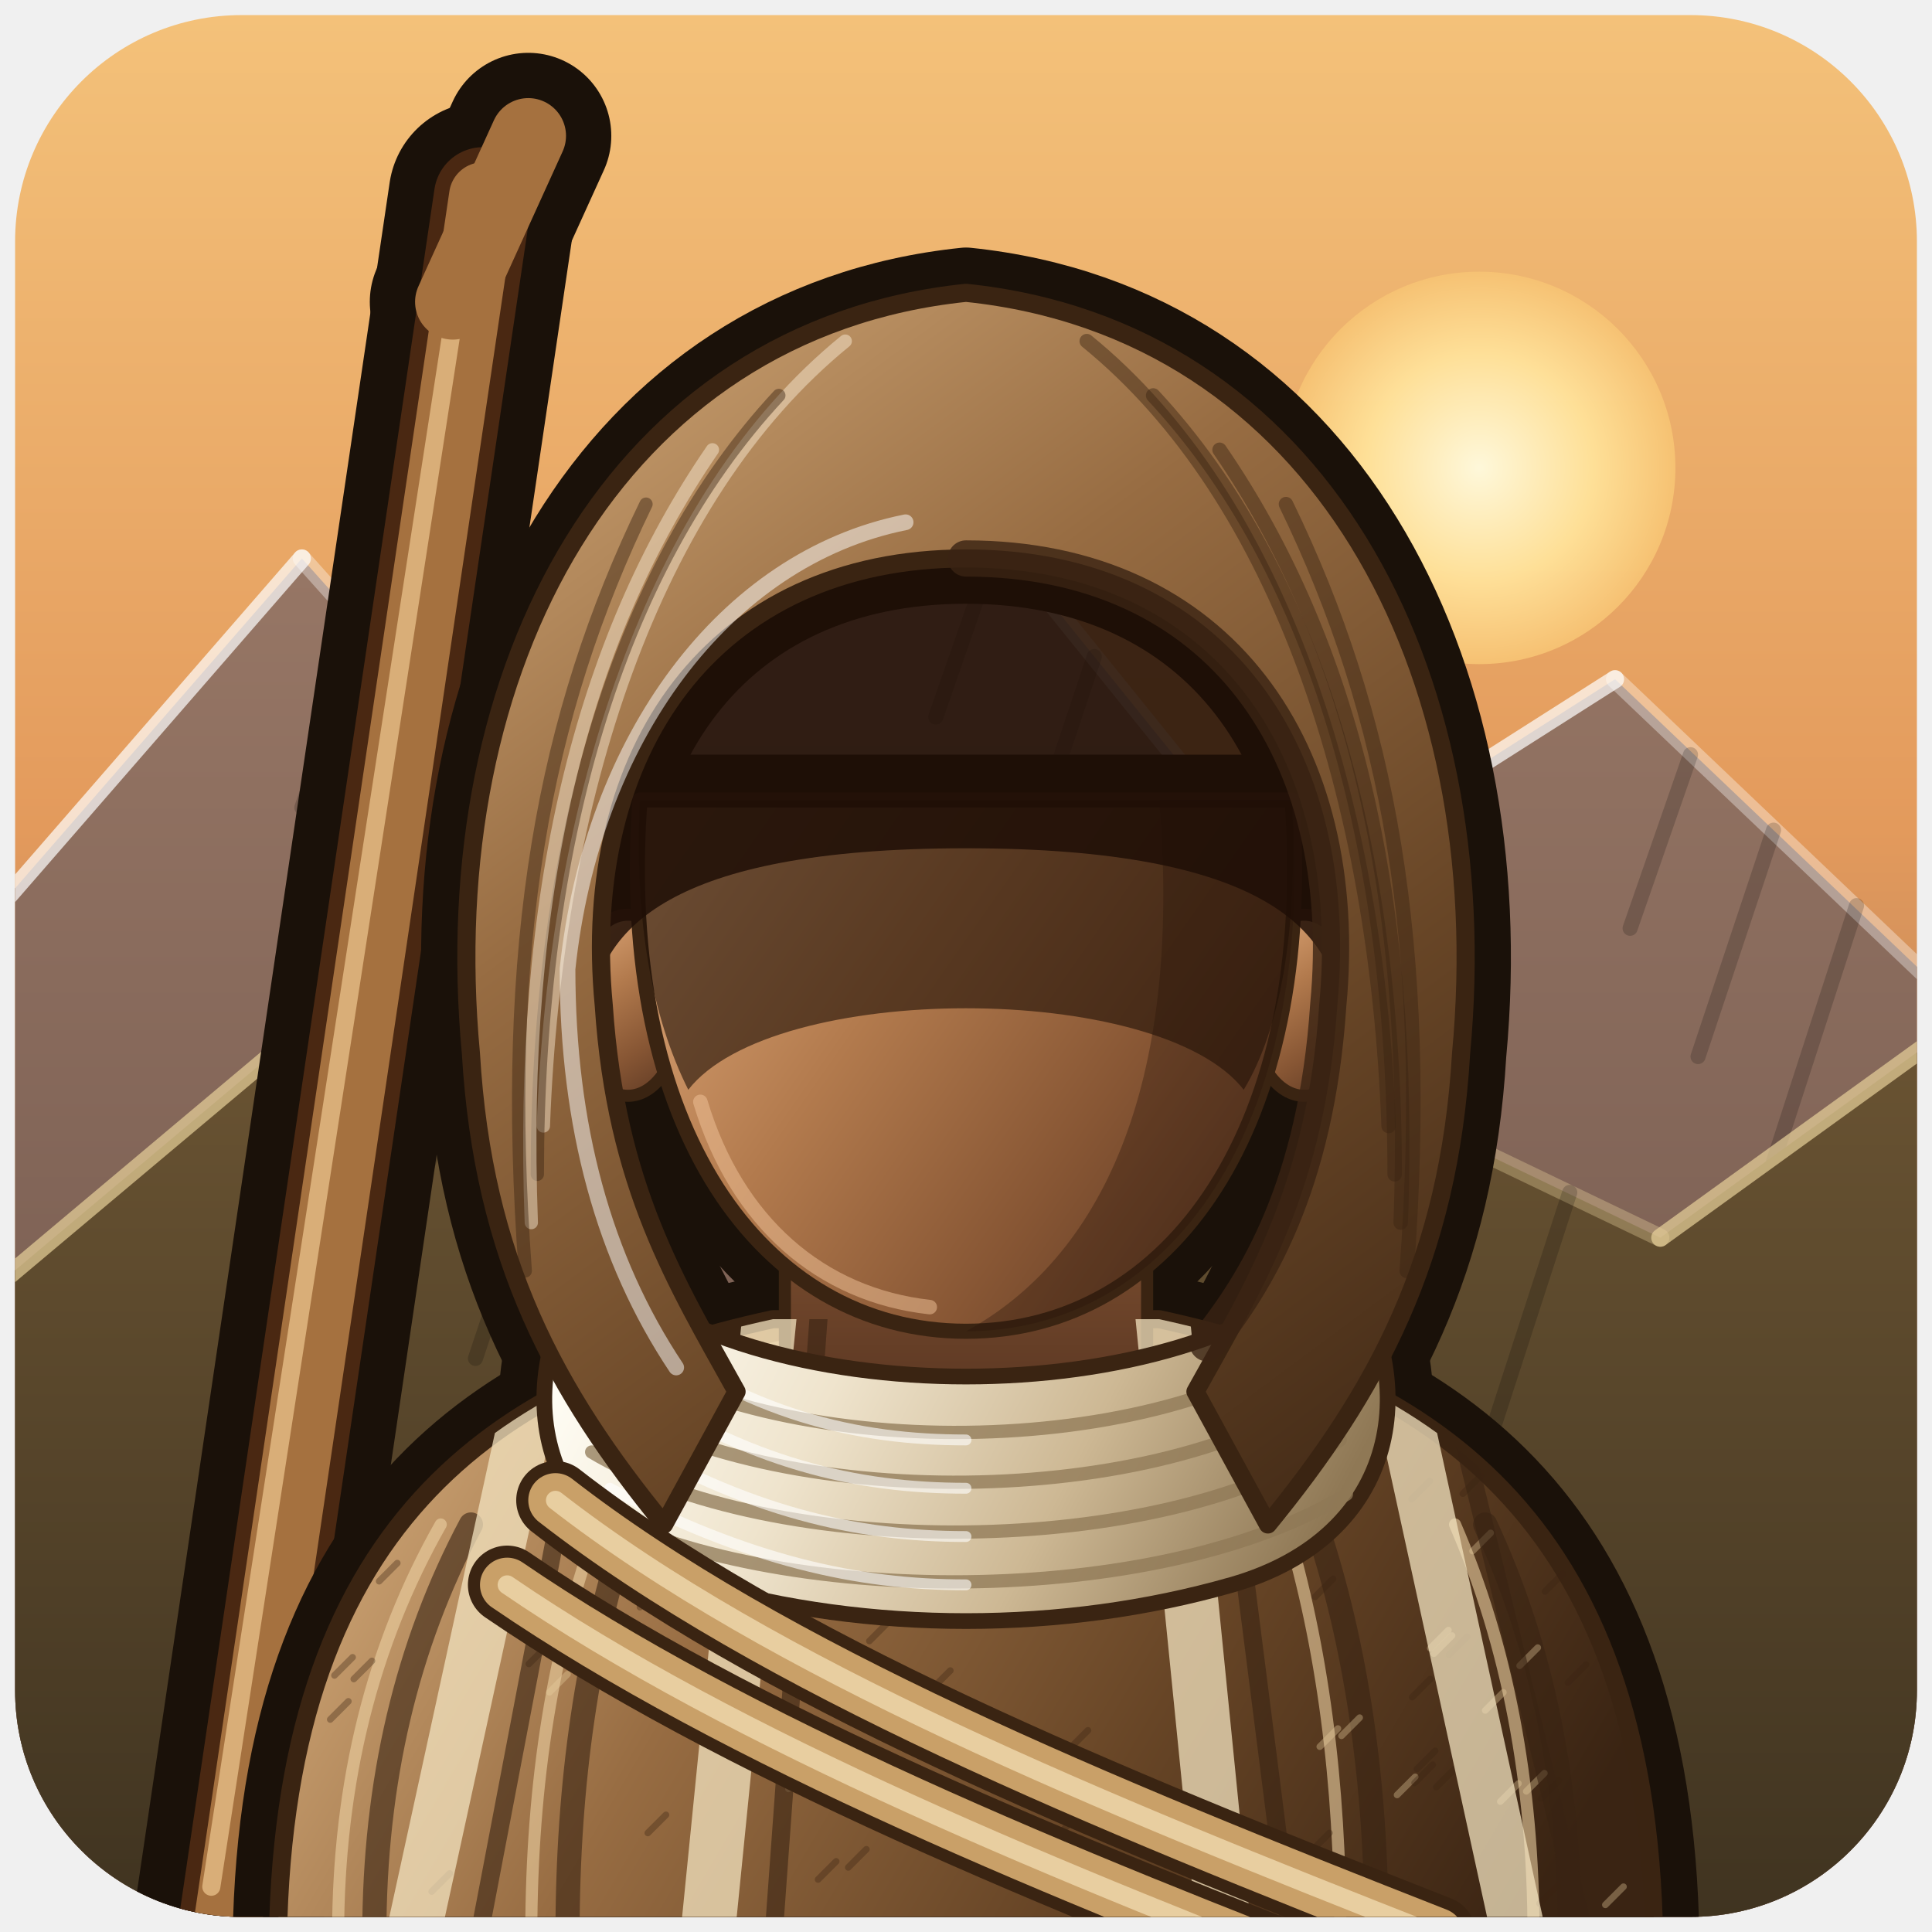
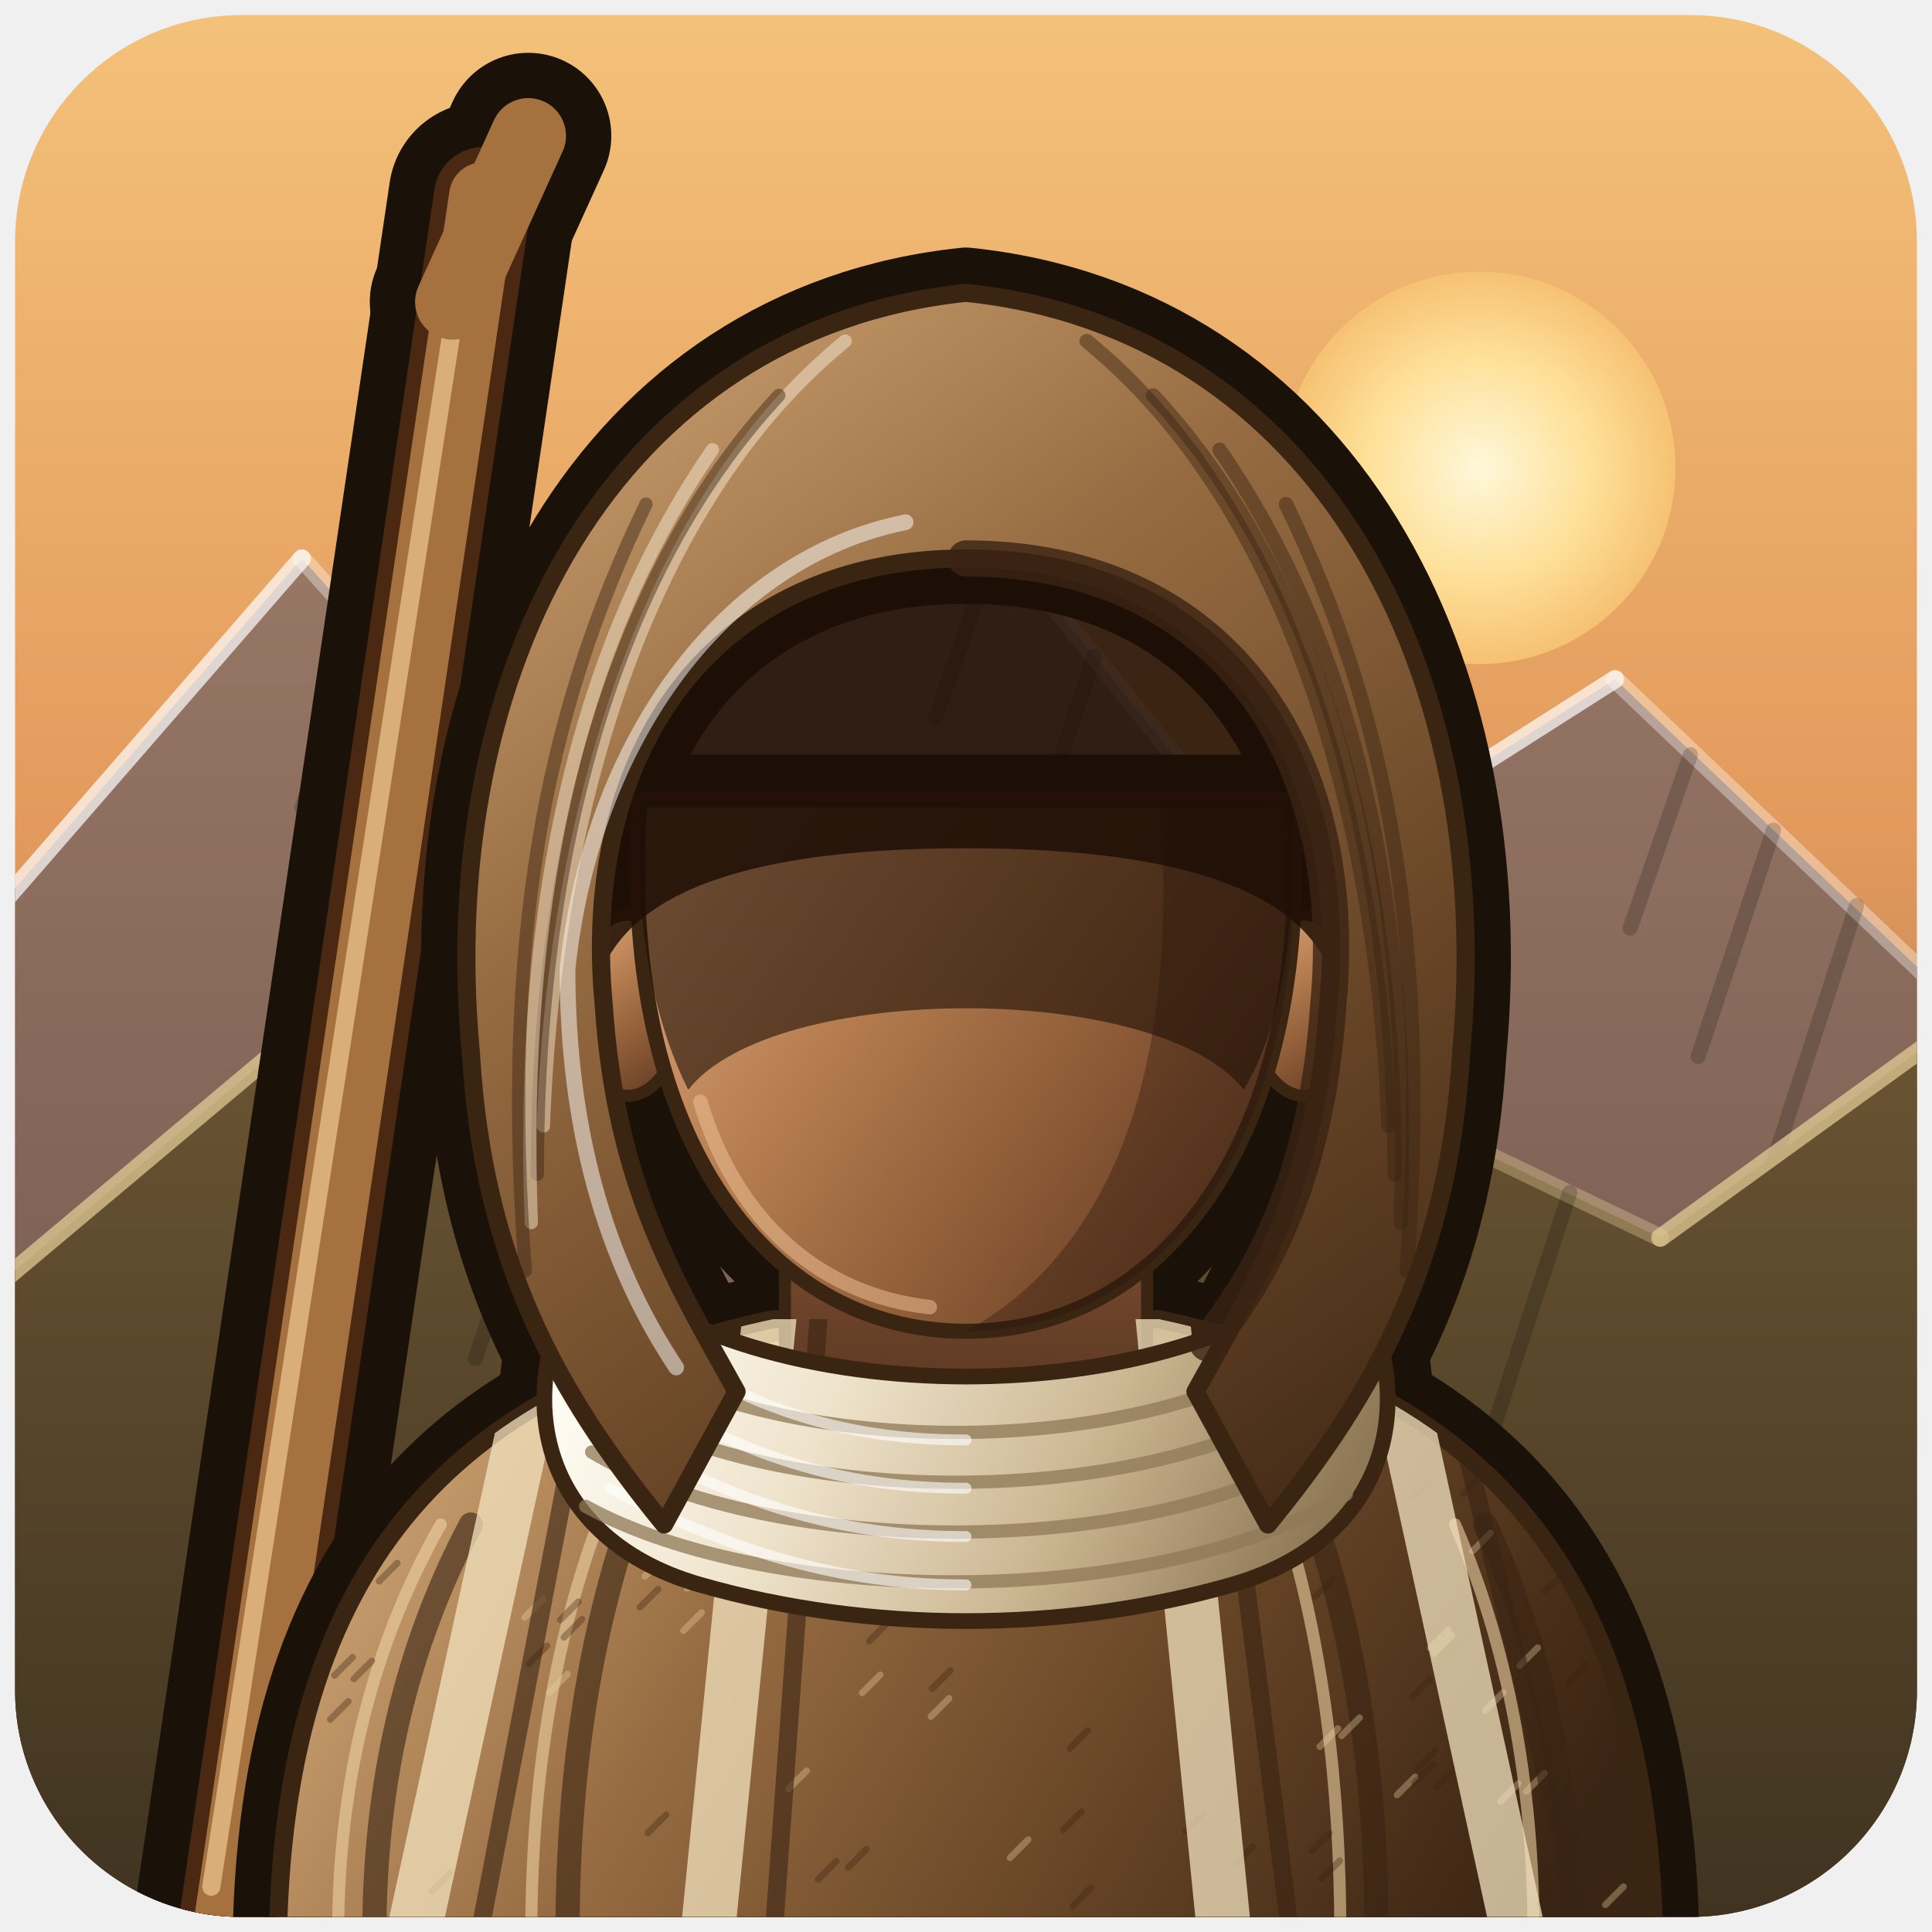
<svg xmlns="http://www.w3.org/2000/svg" viewBox="0 0 256 256" width="256" height="256">
  <defs>
    <linearGradient id="g1" gradientUnits="userSpaceOnUse" x1="0" y1="0" x2="0" y2="220">
      <stop offset="0" stop-color="#f4c27a" />
      <stop offset="0.5" stop-color="#e39a5c" />
      <stop offset="1" stop-color="#8b6a58" />
    </linearGradient>
    <radialGradient id="g2" gradientUnits="userSpaceOnUse" cx="196" cy="62" r="30">
      <stop offset="0" stop-color="#fffbe0" />
      <stop offset="0.5" stop-color="#ffe29a" />
      <stop offset="1" stop-color="#f3b765" />
    </radialGradient>
    <linearGradient id="g3" gradientUnits="userSpaceOnUse" x1="0" y1="56" x2="0" y2="256">
      <stop offset="0" stop-color="#9b7a68" />
      <stop offset="1" stop-color="#6a5148" />
    </linearGradient>
    <linearGradient id="g4" gradientUnits="userSpaceOnUse" x1="0" y1="128" x2="0" y2="256">
      <stop offset="0" stop-color="#6d5634" />
      <stop offset="1" stop-color="#3f3320" />
    </linearGradient>
    <linearGradient id="g5" gradientUnits="userSpaceOnUse" x1="40" y1="150" x2="220" y2="256">
      <stop offset="0" stop-color="#cfa676" />
      <stop offset="0.333" stop-color="#976c42" />
      <stop offset="0.667" stop-color="#674526" />
      <stop offset="1" stop-color="#3a2413" />
    </linearGradient>
    <clipPath id="g6">
      <path d="M14 262C14 190 50 166 96 156H160C206 166 242 190 242 262z" />
    </clipPath>
    <linearGradient id="g7" gradientUnits="userSpaceOnUse" x1="0" y1="128" x2="0" y2="176">
      <stop offset="0" stop-color="#875634" />
      <stop offset="1" stop-color="#553320" />
    </linearGradient>
    <linearGradient id="g8" gradientUnits="userSpaceOnUse" x1="63" y1="92" x2="81" y2="120">
      <stop offset="0" stop-color="#d9a273" />
      <stop offset="0.333" stop-color="#b27a4d" />
      <stop offset="0.667" stop-color="#875634" />
      <stop offset="1" stop-color="#553320" />
    </linearGradient>
    <linearGradient id="g9" gradientUnits="userSpaceOnUse" x1="175" y1="92" x2="193" y2="120">
      <stop offset="0" stop-color="#d9a273" />
      <stop offset="0.333" stop-color="#b27a4d" />
      <stop offset="0.667" stop-color="#875634" />
      <stop offset="1" stop-color="#553320" />
    </linearGradient>
    <linearGradient id="g10" gradientUnits="userSpaceOnUse" x1="80" y1="80" x2="180" y2="150">
      <stop offset="0" stop-color="#d9a273" />
      <stop offset="0.333" stop-color="#b27a4d" />
      <stop offset="0.667" stop-color="#875634" />
      <stop offset="1" stop-color="#553320" />
    </linearGradient>
    <linearGradient id="g11" gradientUnits="userSpaceOnUse" x1="70" y1="146" x2="180" y2="204">
      <stop offset="0" stop-color="#fffdf5" />
      <stop offset="0.333" stop-color="#efe4cd" />
      <stop offset="0.667" stop-color="#cdb894" />
      <stop offset="1" stop-color="#8f7855" />
    </linearGradient>
    <linearGradient id="g12" gradientUnits="userSpaceOnUse" x1="50" y1="-10" x2="206" y2="200">
      <stop offset="0" stop-color="#cfa676" />
      <stop offset="0.333" stop-color="#976c42" />
      <stop offset="0.667" stop-color="#674526" />
      <stop offset="1" stop-color="#3a2413" />
    </linearGradient>
    <clipPath id="g13">
      <path d="M32.0 2.0h192.0a30 30 0 0 1 30 30v192.0a30 30 0 0 1 -30 30h-192.0a30 30 0 0 1 -30 -30v-192.0a30 30 0 0 1 30 -30z" />
    </clipPath>
  </defs>
  <g clip-path="url(#g13)">
    <g transform="translate(0.00 0.00) scale(1.0)">
      <g fill="#1a1109" stroke="#1a1109" stroke-linejoin="round" stroke-linecap="round" />
      <path d="M0 0H256V256H0z" fill="url(#g1)" />
      <path d="M170.00 62.00a26.00 26.00 0 1 0 52.00 0a26.00 26.00 0 1 0 -52.00 0z" fill="url(#g2)" fill-opacity="0.95" />
      <path d="M0 256L0 120L40 74L74 112L120 56L170 118L214 90L256 130L256 256z" fill="url(#g3)" />
      <path d="M0 120L40 74" fill="none" stroke="#ffffff" stroke-width="2.4" stroke-linecap="round" stroke-linejoin="round" stroke-opacity="0.7" />
      <path d="M40 74L74 112" fill="none" stroke="#ffffff" stroke-width="2.4" stroke-linecap="round" stroke-linejoin="round" stroke-opacity="0.35" />
      <path d="M48 84l-8 23" fill="none" stroke="#000000" stroke-width="2" stroke-linecap="round" stroke-linejoin="round" stroke-opacity="0.18" />
      <path d="M57 93l-10 30" fill="none" stroke="#000000" stroke-width="2" stroke-linecap="round" stroke-linejoin="round" stroke-opacity="0.18" />
      <path d="M66 102l-12 37" fill="none" stroke="#000000" stroke-width="2" stroke-linecap="round" stroke-linejoin="round" stroke-opacity="0.18" />
      <path d="M74 112L120 56" fill="none" stroke="#ffffff" stroke-width="2.4" stroke-linecap="round" stroke-linejoin="round" stroke-opacity="0.7" />
      <path d="M120 56L170 118" fill="none" stroke="#ffffff" stroke-width="2.4" stroke-linecap="round" stroke-linejoin="round" stroke-opacity="0.35" />
      <path d="M132 72l-8 23" fill="none" stroke="#000000" stroke-width="2" stroke-linecap="round" stroke-linejoin="round" stroke-opacity="0.18" />
      <path d="M145 87l-10 30" fill="none" stroke="#000000" stroke-width="2" stroke-linecap="round" stroke-linejoin="round" stroke-opacity="0.18" />
      <path d="M158 102l-12 37" fill="none" stroke="#000000" stroke-width="2" stroke-linecap="round" stroke-linejoin="round" stroke-opacity="0.18" />
      <path d="M170 118L214 90" fill="none" stroke="#ffffff" stroke-width="2.4" stroke-linecap="round" stroke-linejoin="round" stroke-opacity="0.7" />
      <path d="M214 90L256 130" fill="none" stroke="#ffffff" stroke-width="2.4" stroke-linecap="round" stroke-linejoin="round" stroke-opacity="0.35" />
      <path d="M224 100l-8 23" fill="none" stroke="#000000" stroke-width="2" stroke-linecap="round" stroke-linejoin="round" stroke-opacity="0.18" />
      <path d="M235 110l-10 30" fill="none" stroke="#000000" stroke-width="2" stroke-linecap="round" stroke-linejoin="round" stroke-opacity="0.18" />
      <path d="M246 120l-12 37" fill="none" stroke="#000000" stroke-width="2" stroke-linecap="round" stroke-linejoin="round" stroke-opacity="0.18" />
      <path d="M0 256L0 170L50 128L96 172L170 140L220 164L256 138L256 256z" fill="url(#g4)" />
      <path d="M0 170L50 128" fill="none" stroke="#e8d29a" stroke-width="2.4" stroke-linecap="round" stroke-linejoin="round" stroke-opacity="0.7" />
      <path d="M50 128L96 172" fill="none" stroke="#e8d29a" stroke-width="2.4" stroke-linecap="round" stroke-linejoin="round" stroke-opacity="0.35" />
      <path d="M62 139l-8 23" fill="none" stroke="#000000" stroke-width="2" stroke-linecap="round" stroke-linejoin="round" stroke-opacity="0.18" />
      <path d="M73 150l-10 30" fill="none" stroke="#000000" stroke-width="2" stroke-linecap="round" stroke-linejoin="round" stroke-opacity="0.18" />
      <path d="M84 161l-12 37" fill="none" stroke="#000000" stroke-width="2" stroke-linecap="round" stroke-linejoin="round" stroke-opacity="0.18" />
      <path d="M96 172L170 140" fill="none" stroke="#e8d29a" stroke-width="2.4" stroke-linecap="round" stroke-linejoin="round" stroke-opacity="0.7" />
      <path d="M170 140L220 164" fill="none" stroke="#e8d29a" stroke-width="2.4" stroke-linecap="round" stroke-linejoin="round" stroke-opacity="0.35" />
      <path d="M182 146l-8 23" fill="none" stroke="#000000" stroke-width="2" stroke-linecap="round" stroke-linejoin="round" stroke-opacity="0.18" />
      <path d="M195 152l-10 30" fill="none" stroke="#000000" stroke-width="2" stroke-linecap="round" stroke-linejoin="round" stroke-opacity="0.18" />
      <path d="M208 158l-12 37" fill="none" stroke="#000000" stroke-width="2" stroke-linecap="round" stroke-linejoin="round" stroke-opacity="0.18" />
      <path d="M220 164L256 138" fill="none" stroke="#e8d29a" stroke-width="2.4" stroke-linecap="round" stroke-linejoin="round" stroke-opacity="0.7" />
      <g fill="#1a1109" stroke="#1a1109" stroke-linejoin="round" stroke-linecap="round">
        <path d="M30 256L64 26" fill="none" stroke-width="25" />
        <path d="M60 40L70 18" fill="none" stroke-width="22" />
      </g>
      <path d="M30 256L64 26" fill="none" stroke="#4a2812" stroke-width="13" stroke-linecap="round" stroke-linejoin="round" />
      <path d="M30 256L64 26" fill="none" stroke="#a5713f" stroke-width="9" stroke-linecap="round" stroke-linejoin="round" />
      <path d="M28 250L62 30" fill="none" stroke="#e6bd86" stroke-width="2.4" stroke-linecap="round" stroke-linejoin="round" stroke-opacity="0.8" />
      <path d="M60 40L70 18" fill="none" stroke="#a5713f" stroke-width="10" stroke-linecap="round" stroke-linejoin="round" />
      <g transform="translate(25.6 50) scale(.8)">
        <g fill="#1a1109" stroke="#1a1109" stroke-linejoin="round" stroke-linecap="round">
          <path d="M14 262C14 190 50 166 96 156H160C206 166 242 190 242 262z" stroke-width="15" />
          <path d="M63.00 104.00a9.00 15.00 0 1 0 18.00 0a9.00 15.00 0 1 0 -18.00 0z" stroke-width="15" />
          <path d="M175.00 104.00a9.00 15.00 0 1 0 18.00 0a9.00 15.00 0 1 0 -18.00 0z" stroke-width="15" />
          <path d="M74 70C70 124 94 158 128 158C162 158 186 124 182 70z" stroke-width="15" />
          <path d="M66 146C92 172 164 172 190 146C204 166 200 192 172 200C144 208 112 208 84 200C56 192 52 166 66 146z" stroke-width="15" />
          <path d="M128 -14C70 -8 40 48 46 112C48 146 60 168 78 190L90 168C80 150 70 134 68 104C64 62 86 30 128 30C170 30 192 62 188 104C186 134 176 150 166 168L178 190C196 168 208 146 210 112C216 48 186 -8 128 -14z" stroke-width="15" />
        </g>
        <path d="M14 262C14 190 50 166 96 156H160C206 166 242 190 242 262z" fill="url(#g5)" stroke="#3a2412" stroke-width="3" stroke-linejoin="round" />
        <g clip-path="url(#g6)">
          <path d="M46 190Q30 220 30 258" fill="none" stroke="#3a2413" stroke-width="4" stroke-linecap="round" stroke-linejoin="round" stroke-opacity="0.6" />
        </g>
        <g clip-path="url(#g6)">
          <path d="M41 190Q24 220 24 258" fill="none" stroke="#ecd0a2" stroke-width="2" stroke-linecap="round" stroke-linejoin="round" stroke-opacity="0.6" />
        </g>
        <g clip-path="url(#g6)">
          <path d="M72 190Q62 220 62 258" fill="none" stroke="#3a2413" stroke-width="4" stroke-linecap="round" stroke-linejoin="round" stroke-opacity="0.6" />
        </g>
        <g clip-path="url(#g6)">
          <path d="M67 190Q56 220 56 258" fill="none" stroke="#ecd0a2" stroke-width="2" stroke-linecap="round" stroke-linejoin="round" stroke-opacity="0.6" />
        </g>
        <g clip-path="url(#g6)">
          <path d="M186 190Q196 220 196 258" fill="none" stroke="#3a2413" stroke-width="4" stroke-linecap="round" stroke-linejoin="round" stroke-opacity="0.6" />
        </g>
        <g clip-path="url(#g6)">
          <path d="M181 190Q190 220 190 258" fill="none" stroke="#ecd0a2" stroke-width="2" stroke-linecap="round" stroke-linejoin="round" stroke-opacity="0.6" />
        </g>
        <g clip-path="url(#g6)">
          <path d="M214 190Q228 220 228 258" fill="none" stroke="#3a2413" stroke-width="4" stroke-linecap="round" stroke-linejoin="round" stroke-opacity="0.6" />
        </g>
        <g clip-path="url(#g6)">
          <path d="M209 190Q222 220 222 258" fill="none" stroke="#ecd0a2" stroke-width="2" stroke-linecap="round" stroke-linejoin="round" stroke-opacity="0.6" />
        </g>
        <g clip-path="url(#g6)">
          <path d="M39.5 250.8l3 -3" fill="none" stroke="#3a2413" stroke-width="1.1" stroke-linecap="round" stroke-linejoin="round" stroke-opacity="0.35" />
        </g>
        <g clip-path="url(#g6)">
          <path d="M199.4 234.8l3 -3" fill="none" stroke="#ecd0a2" stroke-width="1.1" stroke-linecap="round" stroke-linejoin="round" stroke-opacity="0.35" />
        </g>
        <g clip-path="url(#g6)">
          <path d="M55.7 169.6l3 -3" fill="none" stroke="#ecd0a2" stroke-width="1.1" stroke-linecap="round" stroke-linejoin="round" stroke-opacity="0.35" />
        </g>
        <g clip-path="url(#g6)">
          <path d="M122.2 221.8l3 -3" fill="none" stroke="#ecd0a2" stroke-width="1.1" stroke-linecap="round" stroke-linejoin="round" stroke-opacity="0.35" />
        </g>
        <g clip-path="url(#g6)">
          <path d="M223.2 235.4l3 -3" fill="none" stroke="#3a2413" stroke-width="1.1" stroke-linecap="round" stroke-linejoin="round" stroke-opacity="0.35" />
        </g>
        <g clip-path="url(#g6)">
          <path d="M220.8 234.2l3 -3" fill="none" stroke="#ecd0a2" stroke-width="1.1" stroke-linecap="round" stroke-linejoin="round" stroke-opacity="0.35" />
        </g>
        <g clip-path="url(#g6)">
          <path d="M205.9 233.5l3 -3" fill="none" stroke="#3a2413" stroke-width="1.1" stroke-linecap="round" stroke-linejoin="round" stroke-opacity="0.35" />
        </g>
        <g clip-path="url(#g6)">
          <path d="M110.8 217.9l3 -3" fill="none" stroke="#ecd0a2" stroke-width="1.1" stroke-linecap="round" stroke-linejoin="round" stroke-opacity="0.35" />
        </g>
        <g clip-path="url(#g6)">
          <path d="M148.3 192.3l3 -3" fill="none" stroke="#ecd0a2" stroke-width="1.1" stroke-linecap="round" stroke-linejoin="round" stroke-opacity="0.35" />
        </g>
        <g clip-path="url(#g6)">
          <path d="M210.3 184.9l3 -3" fill="none" stroke="#3a2413" stroke-width="1.1" stroke-linecap="round" stroke-linejoin="round" stroke-opacity="0.35" />
        </g>
        <g clip-path="url(#g6)">
          <path d="M108.5 246.8l3 -3" fill="none" stroke="#3a2413" stroke-width="1.1" stroke-linecap="round" stroke-linejoin="round" stroke-opacity="0.35" />
        </g>
        <g clip-path="url(#g6)">
          <path d="M205.5 211.4l3 -3" fill="none" stroke="#ecd0a2" stroke-width="1.1" stroke-linecap="round" stroke-linejoin="round" stroke-opacity="0.35" />
        </g>
        <g clip-path="url(#g6)">
          <path d="M202.7 230.5l3 -3" fill="none" stroke="#3a2413" stroke-width="1.1" stroke-linecap="round" stroke-linejoin="round" stroke-opacity="0.35" />
        </g>
        <g clip-path="url(#g6)">
          <path d="M144.1 240.6l3 -3" fill="none" stroke="#3a2413" stroke-width="1.1" stroke-linecap="round" stroke-linejoin="round" stroke-opacity="0.35" />
        </g>
        <g clip-path="url(#g6)">
          <path d="M80.3 168.6l3 -3" fill="none" stroke="#3a2413" stroke-width="1.1" stroke-linecap="round" stroke-linejoin="round" stroke-opacity="0.35" />
        </g>
        <g clip-path="url(#g6)">
          <path d="M162.3 168.8l3 -3" fill="none" stroke="#3a2413" stroke-width="1.1" stroke-linecap="round" stroke-linejoin="round" stroke-opacity="0.35" />
        </g>
        <g clip-path="url(#g6)">
          <path d="M30.8 199.4l3 -3" fill="none" stroke="#3a2413" stroke-width="1.1" stroke-linecap="round" stroke-linejoin="round" stroke-opacity="0.35" />
        </g>
        <g clip-path="url(#g6)">
          <path d="M23.4 215.0l3 -3" fill="none" stroke="#3a2413" stroke-width="1.1" stroke-linecap="round" stroke-linejoin="round" stroke-opacity="0.35" />
        </g>
        <g clip-path="url(#g6)">
          <path d="M81.8 200.6l3 -3" fill="none" stroke="#ecd0a2" stroke-width="1.1" stroke-linecap="round" stroke-linejoin="round" stroke-opacity="0.35" />
        </g>
        <g clip-path="url(#g6)">
          <path d="M112.0 209.3l3 -3" fill="none" stroke="#3a2413" stroke-width="1.1" stroke-linecap="round" stroke-linejoin="round" stroke-opacity="0.35" />
        </g>
        <g clip-path="url(#g6)">
          <path d="M70.0 193.9l3 -3" fill="none" stroke="#3a2413" stroke-width="1.1" stroke-linecap="round" stroke-linejoin="round" stroke-opacity="0.35" />
        </g>
        <g clip-path="url(#g6)">
          <path d="M208.0 211.6l3 -3" fill="none" stroke="#3a2413" stroke-width="1.1" stroke-linecap="round" stroke-linejoin="round" stroke-opacity="0.35" />
        </g>
        <g clip-path="url(#g6)">
          <path d="M114.0 190.6l3 -3" fill="none" stroke="#3a2413" stroke-width="1.1" stroke-linecap="round" stroke-linejoin="round" stroke-opacity="0.35" />
        </g>
        <g clip-path="url(#g6)">
          <path d="M86.7 199.3l3 -3" fill="none" stroke="#ecd0a2" stroke-width="1.1" stroke-linecap="round" stroke-linejoin="round" stroke-opacity="0.35" />
        </g>
        <g clip-path="url(#g6)">
          <path d="M211.9 194.4l3 -3" fill="none" stroke="#ecd0a2" stroke-width="1.1" stroke-linecap="round" stroke-linejoin="round" stroke-opacity="0.35" />
        </g>
        <g clip-path="url(#g6)">
          <path d="M86.8 188.0l3 -3" fill="none" stroke="#3a2413" stroke-width="1.1" stroke-linecap="round" stroke-linejoin="round" stroke-opacity="0.35" />
        </g>
        <g clip-path="url(#g6)">
          <path d="M98.6 233.8l3 -3" fill="none" stroke="#ecd0a2" stroke-width="1.1" stroke-linecap="round" stroke-linejoin="round" stroke-opacity="0.35" />
        </g>
        <g clip-path="url(#g6)">
          <path d="M227.7 216.2l3 -3" fill="none" stroke="#3a2413" stroke-width="1.1" stroke-linecap="round" stroke-linejoin="round" stroke-opacity="0.35" />
        </g>
        <g clip-path="url(#g6)">
          <path d="M185.8 202.0l3 -3" fill="none" stroke="#3a2413" stroke-width="1.1" stroke-linecap="round" stroke-linejoin="round" stroke-opacity="0.35" />
        </g>
        <g clip-path="url(#g6)">
          <path d="M152.2 183.8l3 -3" fill="none" stroke="#ecd0a2" stroke-width="1.1" stroke-linecap="round" stroke-linejoin="round" stroke-opacity="0.35" />
        </g>
        <g clip-path="url(#g6)">
          <path d="M81.2 207.6l3 -3" fill="none" stroke="#ecd0a2" stroke-width="1.1" stroke-linecap="round" stroke-linejoin="round" stroke-opacity="0.35" />
        </g>
        <g clip-path="url(#g6)">
          <path d="M186.9 248.7l3 -3" fill="none" stroke="#3a2413" stroke-width="1.1" stroke-linecap="round" stroke-linejoin="round" stroke-opacity="0.35" />
        </g>
        <g clip-path="url(#g6)">
          <path d="M230.8 178.7l3 -3" fill="none" stroke="#3a2413" stroke-width="1.1" stroke-linecap="round" stroke-linejoin="round" stroke-opacity="0.35" />
        </g>
        <g clip-path="url(#g6)">
          <path d="M223.0 252.8l3 -3" fill="none" stroke="#3a2413" stroke-width="1.1" stroke-linecap="round" stroke-linejoin="round" stroke-opacity="0.35" />
        </g>
        <g clip-path="url(#g6)">
          <path d="M204.9 210.5l3 -3" fill="none" stroke="#ecd0a2" stroke-width="1.1" stroke-linecap="round" stroke-linejoin="round" stroke-opacity="0.35" />
        </g>
        <g clip-path="url(#g6)">
          <path d="M103.5 248.8l3 -3" fill="none" stroke="#3a2413" stroke-width="1.1" stroke-linecap="round" stroke-linejoin="round" stroke-opacity="0.35" />
        </g>
        <g clip-path="url(#g6)">
          <path d="M233.9 253.0l3 -3" fill="none" stroke="#ecd0a2" stroke-width="1.1" stroke-linecap="round" stroke-linejoin="round" stroke-opacity="0.35" />
        </g>
        <g clip-path="url(#g6)">
          <path d="M145.2 227.1l3 -3" fill="none" stroke="#3a2413" stroke-width="1.1" stroke-linecap="round" stroke-linejoin="round" stroke-opacity="0.35" />
        </g>
        <g clip-path="url(#g6)">
          <path d="M201.9 218.6l3 -3" fill="none" stroke="#3a2413" stroke-width="1.1" stroke-linecap="round" stroke-linejoin="round" stroke-opacity="0.35" />
        </g>
        <g clip-path="url(#g6)">
          <path d="M26.6 215.6l3 -3" fill="none" stroke="#3a2413" stroke-width="1.1" stroke-linecap="round" stroke-linejoin="round" stroke-opacity="0.35" />
        </g>
        <g clip-path="url(#g6)">
          <path d="M54.9 205.4l3 -3" fill="none" stroke="#ecd0a2" stroke-width="1.1" stroke-linecap="round" stroke-linejoin="round" stroke-opacity="0.35" />
        </g>
        <g clip-path="url(#g6)">
          <path d="M201.8 185.8l3 -3" fill="none" stroke="#3a2413" stroke-width="1.1" stroke-linecap="round" stroke-linejoin="round" stroke-opacity="0.35" />
        </g>
        <g clip-path="url(#g6)">
          <path d="M55.6 213.1l3 -3" fill="none" stroke="#3a2413" stroke-width="1.1" stroke-linecap="round" stroke-linejoin="round" stroke-opacity="0.35" />
        </g>
        <g clip-path="url(#g6)">
          <path d="M202.3 232.8l3 -3" fill="none" stroke="#3a2413" stroke-width="1.1" stroke-linecap="round" stroke-linejoin="round" stroke-opacity="0.35" />
        </g>
        <g clip-path="url(#g6)">
          <path d="M135.3 245.2l3 -3" fill="none" stroke="#ecd0a2" stroke-width="1.1" stroke-linecap="round" stroke-linejoin="round" stroke-opacity="0.35" />
        </g>
        <g clip-path="url(#g6)">
          <path d="M190.2 225.0l3 -3" fill="none" stroke="#ecd0a2" stroke-width="1.1" stroke-linecap="round" stroke-linejoin="round" stroke-opacity="0.35" />
        </g>
        <g clip-path="url(#g6)">
          <path d="M59.0 217.8l3 -3" fill="none" stroke="#ecd0a2" stroke-width="1.1" stroke-linecap="round" stroke-linejoin="round" stroke-opacity="0.35" />
        </g>
        <g clip-path="url(#g6)">
          <path d="M33.3 181.3l3 -3" fill="none" stroke="#3a2413" stroke-width="1.1" stroke-linecap="round" stroke-linejoin="round" stroke-opacity="0.35" />
        </g>
        <g clip-path="url(#g6)">
          <path d="M219.7 213.4l3 -3" fill="none" stroke="#ecd0a2" stroke-width="1.1" stroke-linecap="round" stroke-linejoin="round" stroke-opacity="0.35" />
        </g>
        <g clip-path="url(#g6)">
          <path d="M99.3 202.3l3 -3" fill="none" stroke="#3a2413" stroke-width="1.1" stroke-linecap="round" stroke-linejoin="round" stroke-opacity="0.35" />
        </g>
        <g clip-path="url(#g6)">
          <path d="M74.0 203.7l3 -3" fill="none" stroke="#3a2413" stroke-width="1.1" stroke-linecap="round" stroke-linejoin="round" stroke-opacity="0.35" />
        </g>
        <g clip-path="url(#g6)">
          <path d="M164.4 240.8l3 -3" fill="none" stroke="#3a2413" stroke-width="1.1" stroke-linecap="round" stroke-linejoin="round" stroke-opacity="0.35" />
        </g>
        <g clip-path="url(#g6)">
          <path d="M95.2 174.7l3 -3" fill="none" stroke="#ecd0a2" stroke-width="1.1" stroke-linecap="round" stroke-linejoin="round" stroke-opacity="0.35" />
        </g>
        <g clip-path="url(#g6)">
          <path d="M61.4 208.7l3 -3" fill="none" stroke="#3a2413" stroke-width="1.1" stroke-linecap="round" stroke-linejoin="round" stroke-opacity="0.35" />
        </g>
        <g clip-path="url(#g6)">
          <path d="M186.6 226.8l3 -3" fill="none" stroke="#ecd0a2" stroke-width="1.1" stroke-linecap="round" stroke-linejoin="round" stroke-opacity="0.35" />
        </g>
        <g clip-path="url(#g6)">
          <path d="M145.7 253.2l3 -3" fill="none" stroke="#3a2413" stroke-width="1.1" stroke-linecap="round" stroke-linejoin="round" stroke-opacity="0.35" />
        </g>
        <g clip-path="url(#g6)">
          <path d="M185.2 244.1l3 -3" fill="none" stroke="#3a2413" stroke-width="1.1" stroke-linecap="round" stroke-linejoin="round" stroke-opacity="0.35" />
        </g>
        <g clip-path="url(#g6)">
          <path d="M122.4 217.2l3 -3" fill="none" stroke="#3a2413" stroke-width="1.1" stroke-linecap="round" stroke-linejoin="round" stroke-opacity="0.35" />
        </g>
        <g clip-path="url(#g6)">
          <path d="M60.8 205.8l3 -3" fill="none" stroke="#3a2413" stroke-width="1.1" stroke-linecap="round" stroke-linejoin="round" stroke-opacity="0.35" />
        </g>
        <g clip-path="url(#g6)">
          <path d="M216.5 235.9l3 -3" fill="none" stroke="#ecd0a2" stroke-width="1.1" stroke-linecap="round" stroke-linejoin="round" stroke-opacity="0.35" />
        </g>
        <g clip-path="url(#g6)">
          <path d="M175.4 172.8l3 -3" fill="none" stroke="#ecd0a2" stroke-width="1.1" stroke-linecap="round" stroke-linejoin="round" stroke-opacity="0.35" />
        </g>
        <g clip-path="url(#g6)">
          <path d="M172.5 246.4l3 -3" fill="none" stroke="#3a2413" stroke-width="1.1" stroke-linecap="round" stroke-linejoin="round" stroke-opacity="0.35" />
        </g>
        <g clip-path="url(#g6)">
          <path d="M75.3 241.1l3 -3" fill="none" stroke="#3a2413" stroke-width="1.1" stroke-linecap="round" stroke-linejoin="round" stroke-opacity="0.35" />
        </g>
        <g clip-path="url(#g6)">
          <path d="M105.4 183.1l3 -3" fill="none" stroke="#ecd0a2" stroke-width="1.1" stroke-linecap="round" stroke-linejoin="round" stroke-opacity="0.35" />
        </g>
        <g clip-path="url(#g6)">
          <path d="M22.7 222.3l3 -3" fill="none" stroke="#3a2413" stroke-width="1.1" stroke-linecap="round" stroke-linejoin="round" stroke-opacity="0.35" />
        </g>
        <g clip-path="url(#g6)">
          <path d="M197.7 171.0l3 -3" fill="none" stroke="#3a2413" stroke-width="1.1" stroke-linecap="round" stroke-linejoin="round" stroke-opacity="0.35" />
        </g>
        <g clip-path="url(#g6)">
          <path d="M214.0 220.8l3 -3" fill="none" stroke="#ecd0a2" stroke-width="1.1" stroke-linecap="round" stroke-linejoin="round" stroke-opacity="0.35" />
        </g>
        <g clip-path="url(#g6)">
          <path d="M223.9 201.1l3 -3" fill="none" stroke="#3a2413" stroke-width="1.1" stroke-linecap="round" stroke-linejoin="round" stroke-opacity="0.35" />
        </g>
        <g clip-path="url(#g6)">
          <path d="M74.8 198.6l3 -3" fill="none" stroke="#ecd0a2" stroke-width="1.1" stroke-linecap="round" stroke-linejoin="round" stroke-opacity="0.35" />
        </g>
        <g clip-path="url(#g6)">
          <path d="M68.9 177.5l3 -3" fill="none" stroke="#3a2413" stroke-width="1.1" stroke-linecap="round" stroke-linejoin="round" stroke-opacity="0.35" />
        </g>
        <path d="M60 178C76 166 92 162 104 160" fill="none" stroke="#ecd0a2" stroke-width="3.4" stroke-linecap="round" stroke-linejoin="round" stroke-opacity="0.6" />
        <path d="M98 128H158V170Q128 190 98 170z" fill="url(#g7)" stroke="#3a2412" stroke-width="2" stroke-linejoin="round" />
        <path d="M63.00 104.00a9.00 15.00 0 1 0 18.00 0a9.00 15.00 0 1 0 -18.00 0z" fill="url(#g8)" stroke="#3a2412" stroke-width="2" stroke-linejoin="round" />
        <path d="M175.00 104.00a9.00 15.00 0 1 0 18.00 0a9.00 15.00 0 1 0 -18.00 0z" fill="url(#g9)" stroke="#3a2412" stroke-width="2" stroke-linejoin="round" />
        <path d="M74 70C70 124 94 158 128 158C162 158 186 124 182 70z" fill="url(#g10)" stroke="#3a2412" stroke-width="2.5" stroke-linejoin="round" />
        <path d="M74 70H182C183 92 180 108 174 118C160 100 96 100 82 118C76 106 73 90 74 70z" fill="#1f0f06" fill-opacity="0.6" />
        <path d="M128 158C162 158 186 124 182 70H160C164 118 150 146 128 158z" fill="#2a160b" fill-opacity="0.35" />
        <path d="M84 120C90 140 104 152 122 154" fill="none" stroke="#f2c59a" stroke-width="2.4" stroke-linecap="round" stroke-linejoin="round" stroke-opacity="0.5" />
        <g clip-path="url(#g6)">
          <path d="M60 150L36 260" fill="none" stroke="#f3e2bf" stroke-width="9" stroke-linecap="round" stroke-linejoin="round" stroke-opacity="0.75" />
        </g>
        <g clip-path="url(#g6)">
          <path d="M68 150L47 260" fill="none" stroke="#3a2413" stroke-width="3" stroke-linecap="round" stroke-linejoin="round" stroke-opacity="0.6" />
        </g>
        <g clip-path="url(#g6)">
          <path d="M96 150L85 260" fill="none" stroke="#f3e2bf" stroke-width="9" stroke-linecap="round" stroke-linejoin="round" stroke-opacity="0.75" />
        </g>
        <g clip-path="url(#g6)">
          <path d="M104 150L96 260" fill="none" stroke="#3a2413" stroke-width="3" stroke-linecap="round" stroke-linejoin="round" stroke-opacity="0.6" />
        </g>
        <g clip-path="url(#g6)">
          <path d="M160 150L171 260" fill="none" stroke="#f3e2bf" stroke-width="9" stroke-linecap="round" stroke-linejoin="round" stroke-opacity="0.75" />
        </g>
        <g clip-path="url(#g6)">
          <path d="M168 150L182 260" fill="none" stroke="#3a2413" stroke-width="3" stroke-linecap="round" stroke-linejoin="round" stroke-opacity="0.6" />
        </g>
        <g clip-path="url(#g6)">
          <path d="M196 150L220 260" fill="none" stroke="#f3e2bf" stroke-width="9" stroke-linecap="round" stroke-linejoin="round" stroke-opacity="0.75" />
        </g>
        <g clip-path="url(#g6)">
          <path d="M204 150L231 260" fill="none" stroke="#3a2413" stroke-width="3" stroke-linecap="round" stroke-linejoin="round" stroke-opacity="0.6" />
        </g>
        <path d="M66 146C92 172 164 172 190 146C204 166 200 192 172 200C144 208 112 208 84 200C56 192 52 166 66 146z" fill="url(#g11)" stroke="#3a2412" stroke-width="2.6" stroke-linejoin="round" />
        <path d="M68 160C96 180 160 180 188 158" fill="none" stroke="#8f7855" stroke-width="2.2" stroke-linecap="round" stroke-linejoin="round" stroke-opacity="0.75" />
        <path d="M72 157C92 172 110 176 128 176" fill="none" stroke="#fff" stroke-width="1.8" stroke-linecap="round" stroke-linejoin="round" stroke-opacity="0.6" />
        <path d="M67 169C96 188 160 188 189 167" fill="none" stroke="#8f7855" stroke-width="2.2" stroke-linecap="round" stroke-linejoin="round" stroke-opacity="0.75" />
        <path d="M71 166C92 180 110 184 128 184" fill="none" stroke="#fff" stroke-width="1.8" stroke-linecap="round" stroke-linejoin="round" stroke-opacity="0.6" />
        <path d="M66 178C96 196 160 196 190 176" fill="none" stroke="#8f7855" stroke-width="2.2" stroke-linecap="round" stroke-linejoin="round" stroke-opacity="0.75" />
        <path d="M70 175C92 188 110 192 128 192" fill="none" stroke="#fff" stroke-width="1.8" stroke-linecap="round" stroke-linejoin="round" stroke-opacity="0.6" />
        <path d="M65 187C96 204 160 204 191 185" fill="none" stroke="#8f7855" stroke-width="2.2" stroke-linecap="round" stroke-linejoin="round" stroke-opacity="0.75" />
        <path d="M69 184C92 196 110 200 128 200" fill="none" stroke="#fff" stroke-width="1.8" stroke-linecap="round" stroke-linejoin="round" stroke-opacity="0.6" />
        <path d="M66 104C62 60 86 26 128 26C170 26 194 60 190 104C188 92 178 78 128 78C78 78 68 92 66 104z" fill="#1f0f06" fill-opacity="0.85" />
        <path d="M128 -14C70 -8 40 48 46 112C48 146 60 168 78 190L90 168C80 150 70 134 68 104C64 62 86 30 128 30C170 30 192 62 188 104C186 134 176 150 166 168L178 190C196 168 208 146 210 112C216 48 186 -8 128 -14z" fill="url(#g12)" stroke="#3a2412" stroke-width="3" stroke-linejoin="round" />
        <path d="M128 30C170 30 192 62 188 104C186 134 176 150 168 160" fill="none" stroke="#3a2413" stroke-width="6" stroke-linecap="round" stroke-linejoin="round" stroke-opacity="0.8" />
        <path d="M118 24C88 30 66 60 62 98C62 124 68 146 80 164" fill="none" stroke="#ffffff" stroke-width="2.6" stroke-linecap="round" stroke-linejoin="round" stroke-opacity="0.5" />
        <path d="M108 -6C76 20 60 70 58 124" fill="none" stroke="#fff3dc" stroke-width="2.2" stroke-linecap="round" stroke-linejoin="round" stroke-opacity="0.45" />
        <path d="M148 -6C180 20 196 70 198 124" fill="none" stroke="#3a2413" stroke-width="2.4" stroke-linecap="round" stroke-linejoin="round" stroke-opacity="0.45" />
        <path d="M97 3C70 32 57 78 57 132" fill="none" stroke="#3a2413" stroke-width="2.2" stroke-linecap="round" stroke-linejoin="round" stroke-opacity="0.45" />
        <path d="M159 3C186 32 199 78 199 132" fill="none" stroke="#3a2413" stroke-width="2.4" stroke-linecap="round" stroke-linejoin="round" stroke-opacity="0.45" />
        <path d="M86 12C64 44 54 86 56 140" fill="none" stroke="#fff3dc" stroke-width="2.2" stroke-linecap="round" stroke-linejoin="round" stroke-opacity="0.45" />
        <path d="M170 12C192 44 202 86 200 140" fill="none" stroke="#3a2413" stroke-width="2.4" stroke-linecap="round" stroke-linejoin="round" stroke-opacity="0.45" />
        <path d="M75 21C58 56 51 94 55 148" fill="none" stroke="#3a2413" stroke-width="2.2" stroke-linecap="round" stroke-linejoin="round" stroke-opacity="0.45" />
        <path d="M181 21C198 56 205 94 201 148" fill="none" stroke="#3a2413" stroke-width="2.4" stroke-linecap="round" stroke-linejoin="round" stroke-opacity="0.45" />
-         <path d="M60 186C96 214 150 236 206 258" fill="none" stroke="#3a2412" stroke-width="13" stroke-linecap="round" stroke-linejoin="round" />
-         <path d="M60 186C96 214 150 236 206 258" fill="none" stroke="#c9a068" stroke-width="9" stroke-linecap="round" stroke-linejoin="round" />
-         <path d="M60 186C96 214 150 236 206 258" fill="none" stroke="#f6e2b8" stroke-width="3.15" stroke-linecap="round" stroke-linejoin="round" stroke-opacity="0.7" />
-         <path d="M52 200C90 226 144 248 196 268" fill="none" stroke="#3a2412" stroke-width="13" stroke-linecap="round" stroke-linejoin="round" />
-         <path d="M52 200C90 226 144 248 196 268" fill="none" stroke="#c9a068" stroke-width="9" stroke-linecap="round" stroke-linejoin="round" />
-         <path d="M52 200C90 226 144 248 196 268" fill="none" stroke="#f6e2b8" stroke-width="3.15" stroke-linecap="round" stroke-linejoin="round" stroke-opacity="0.7" />
      </g>
    </g>
  </g>
</svg>
